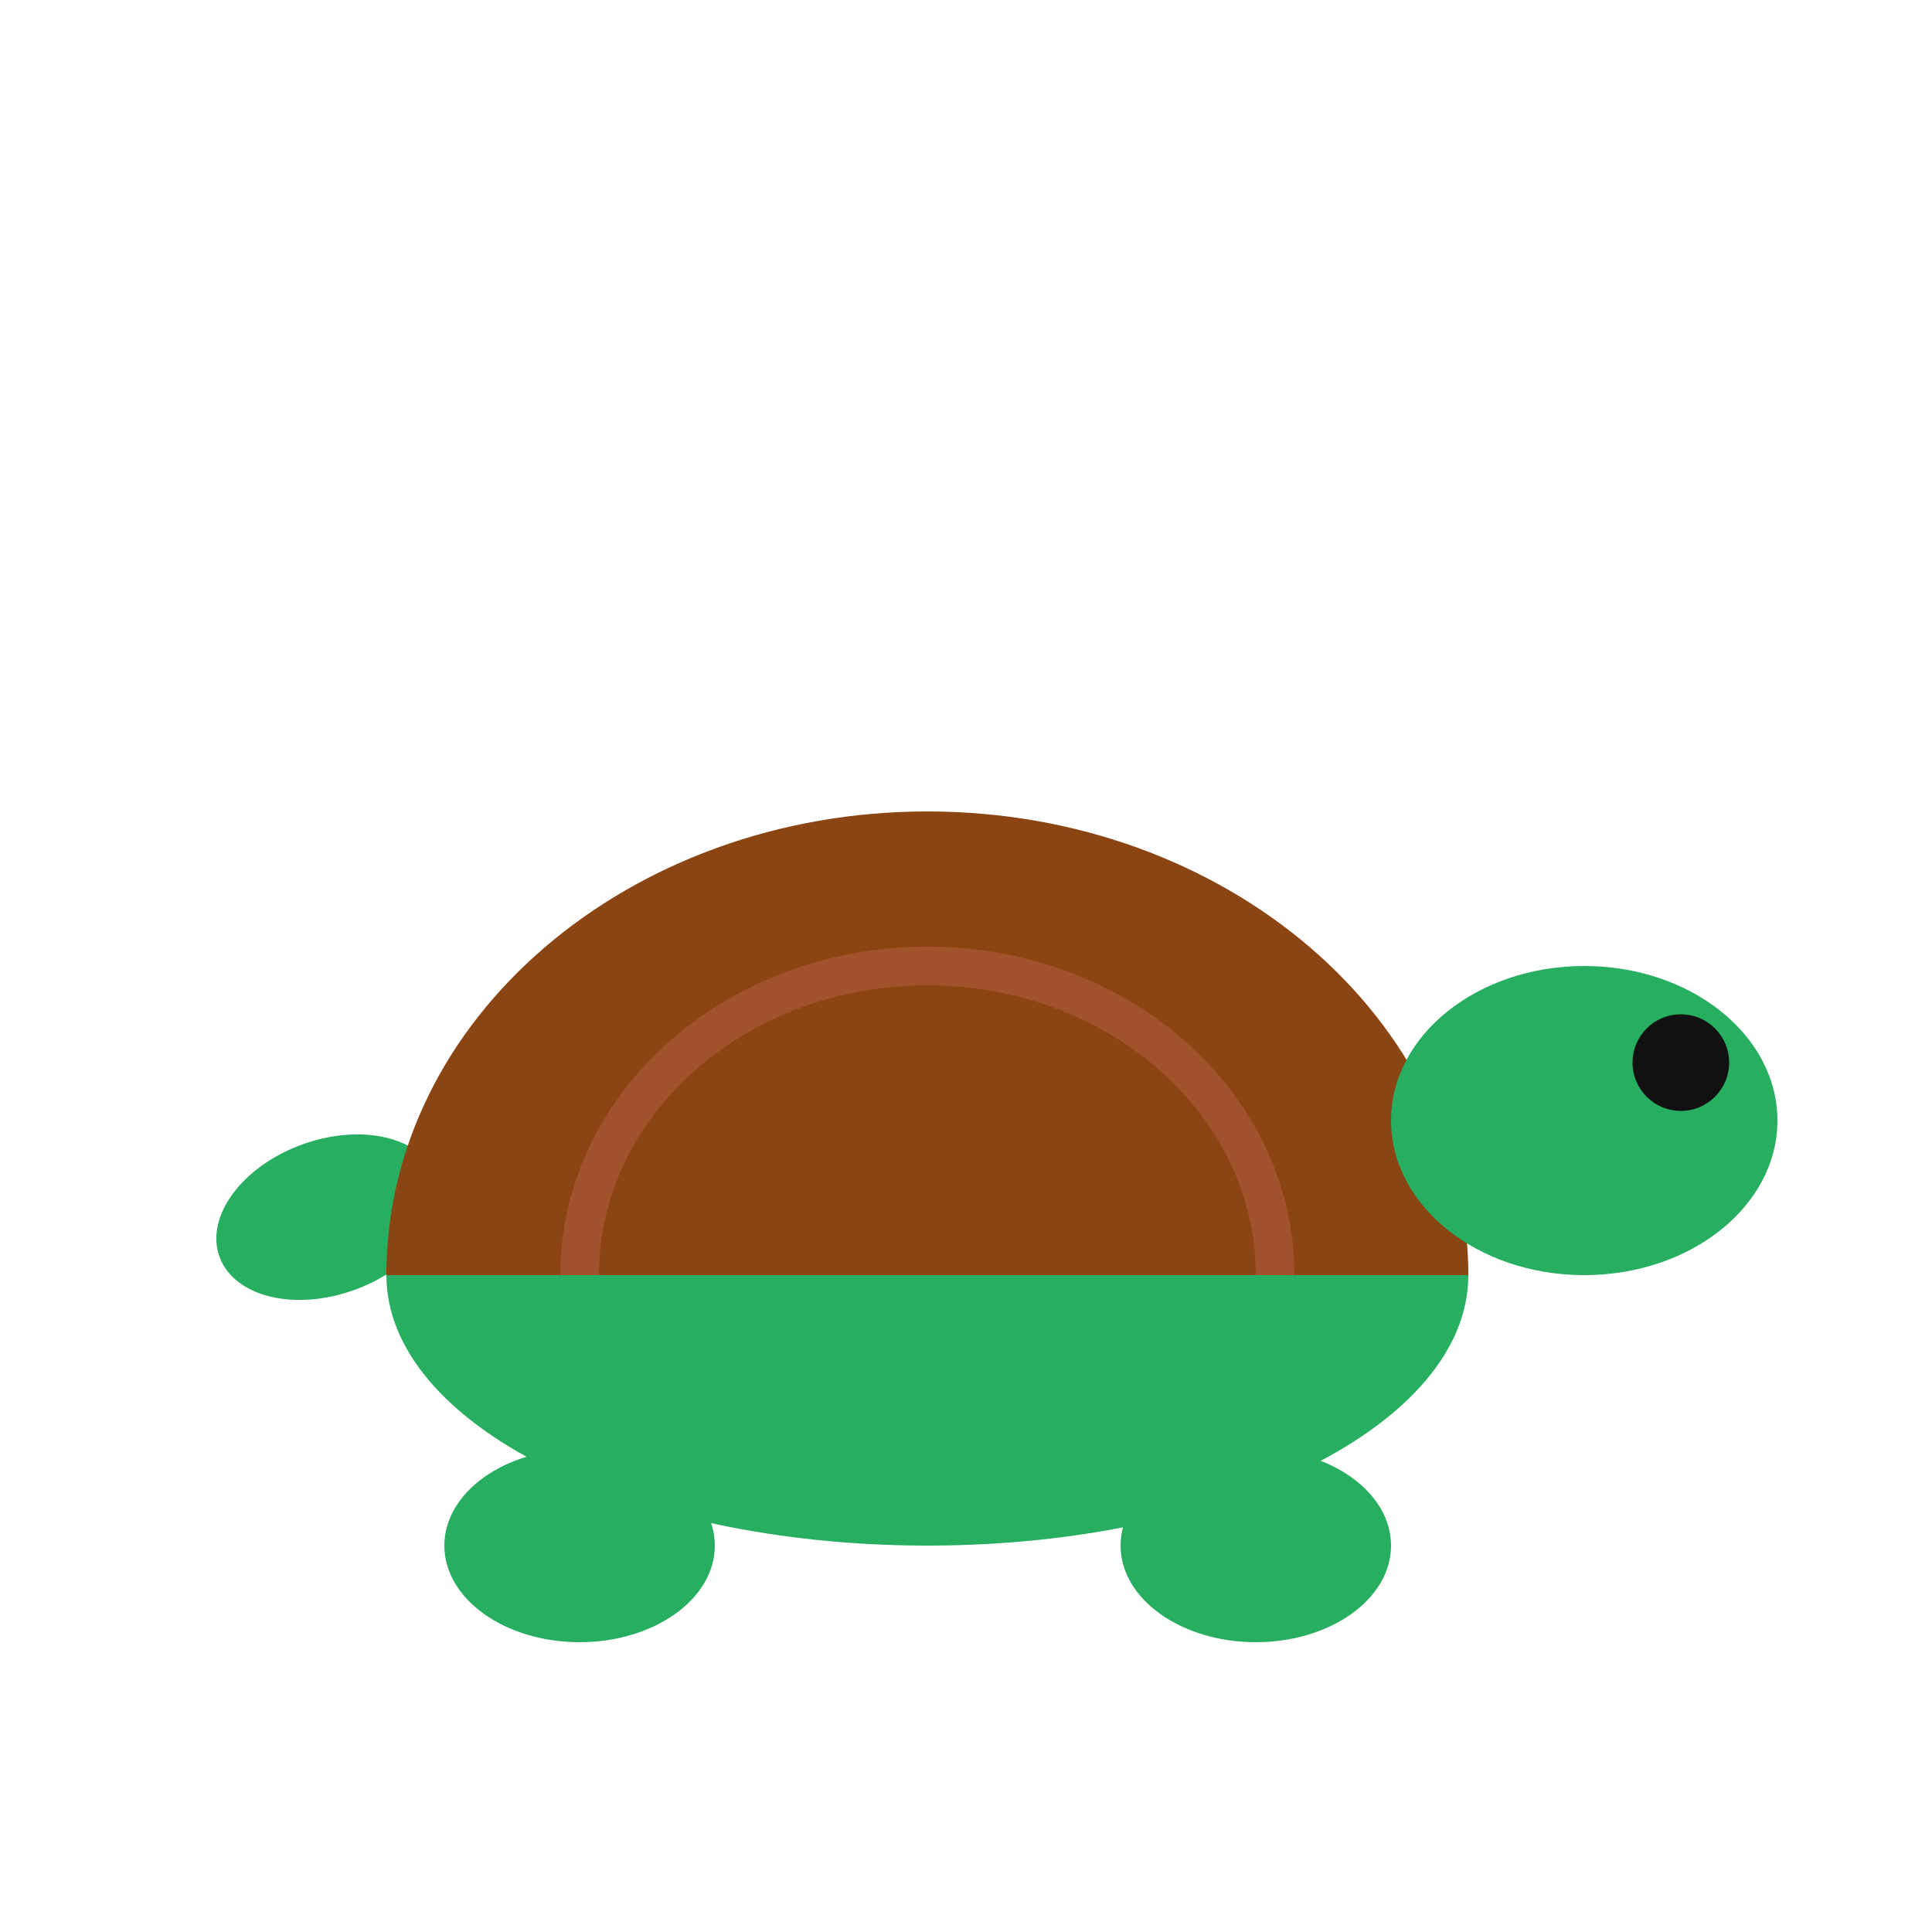
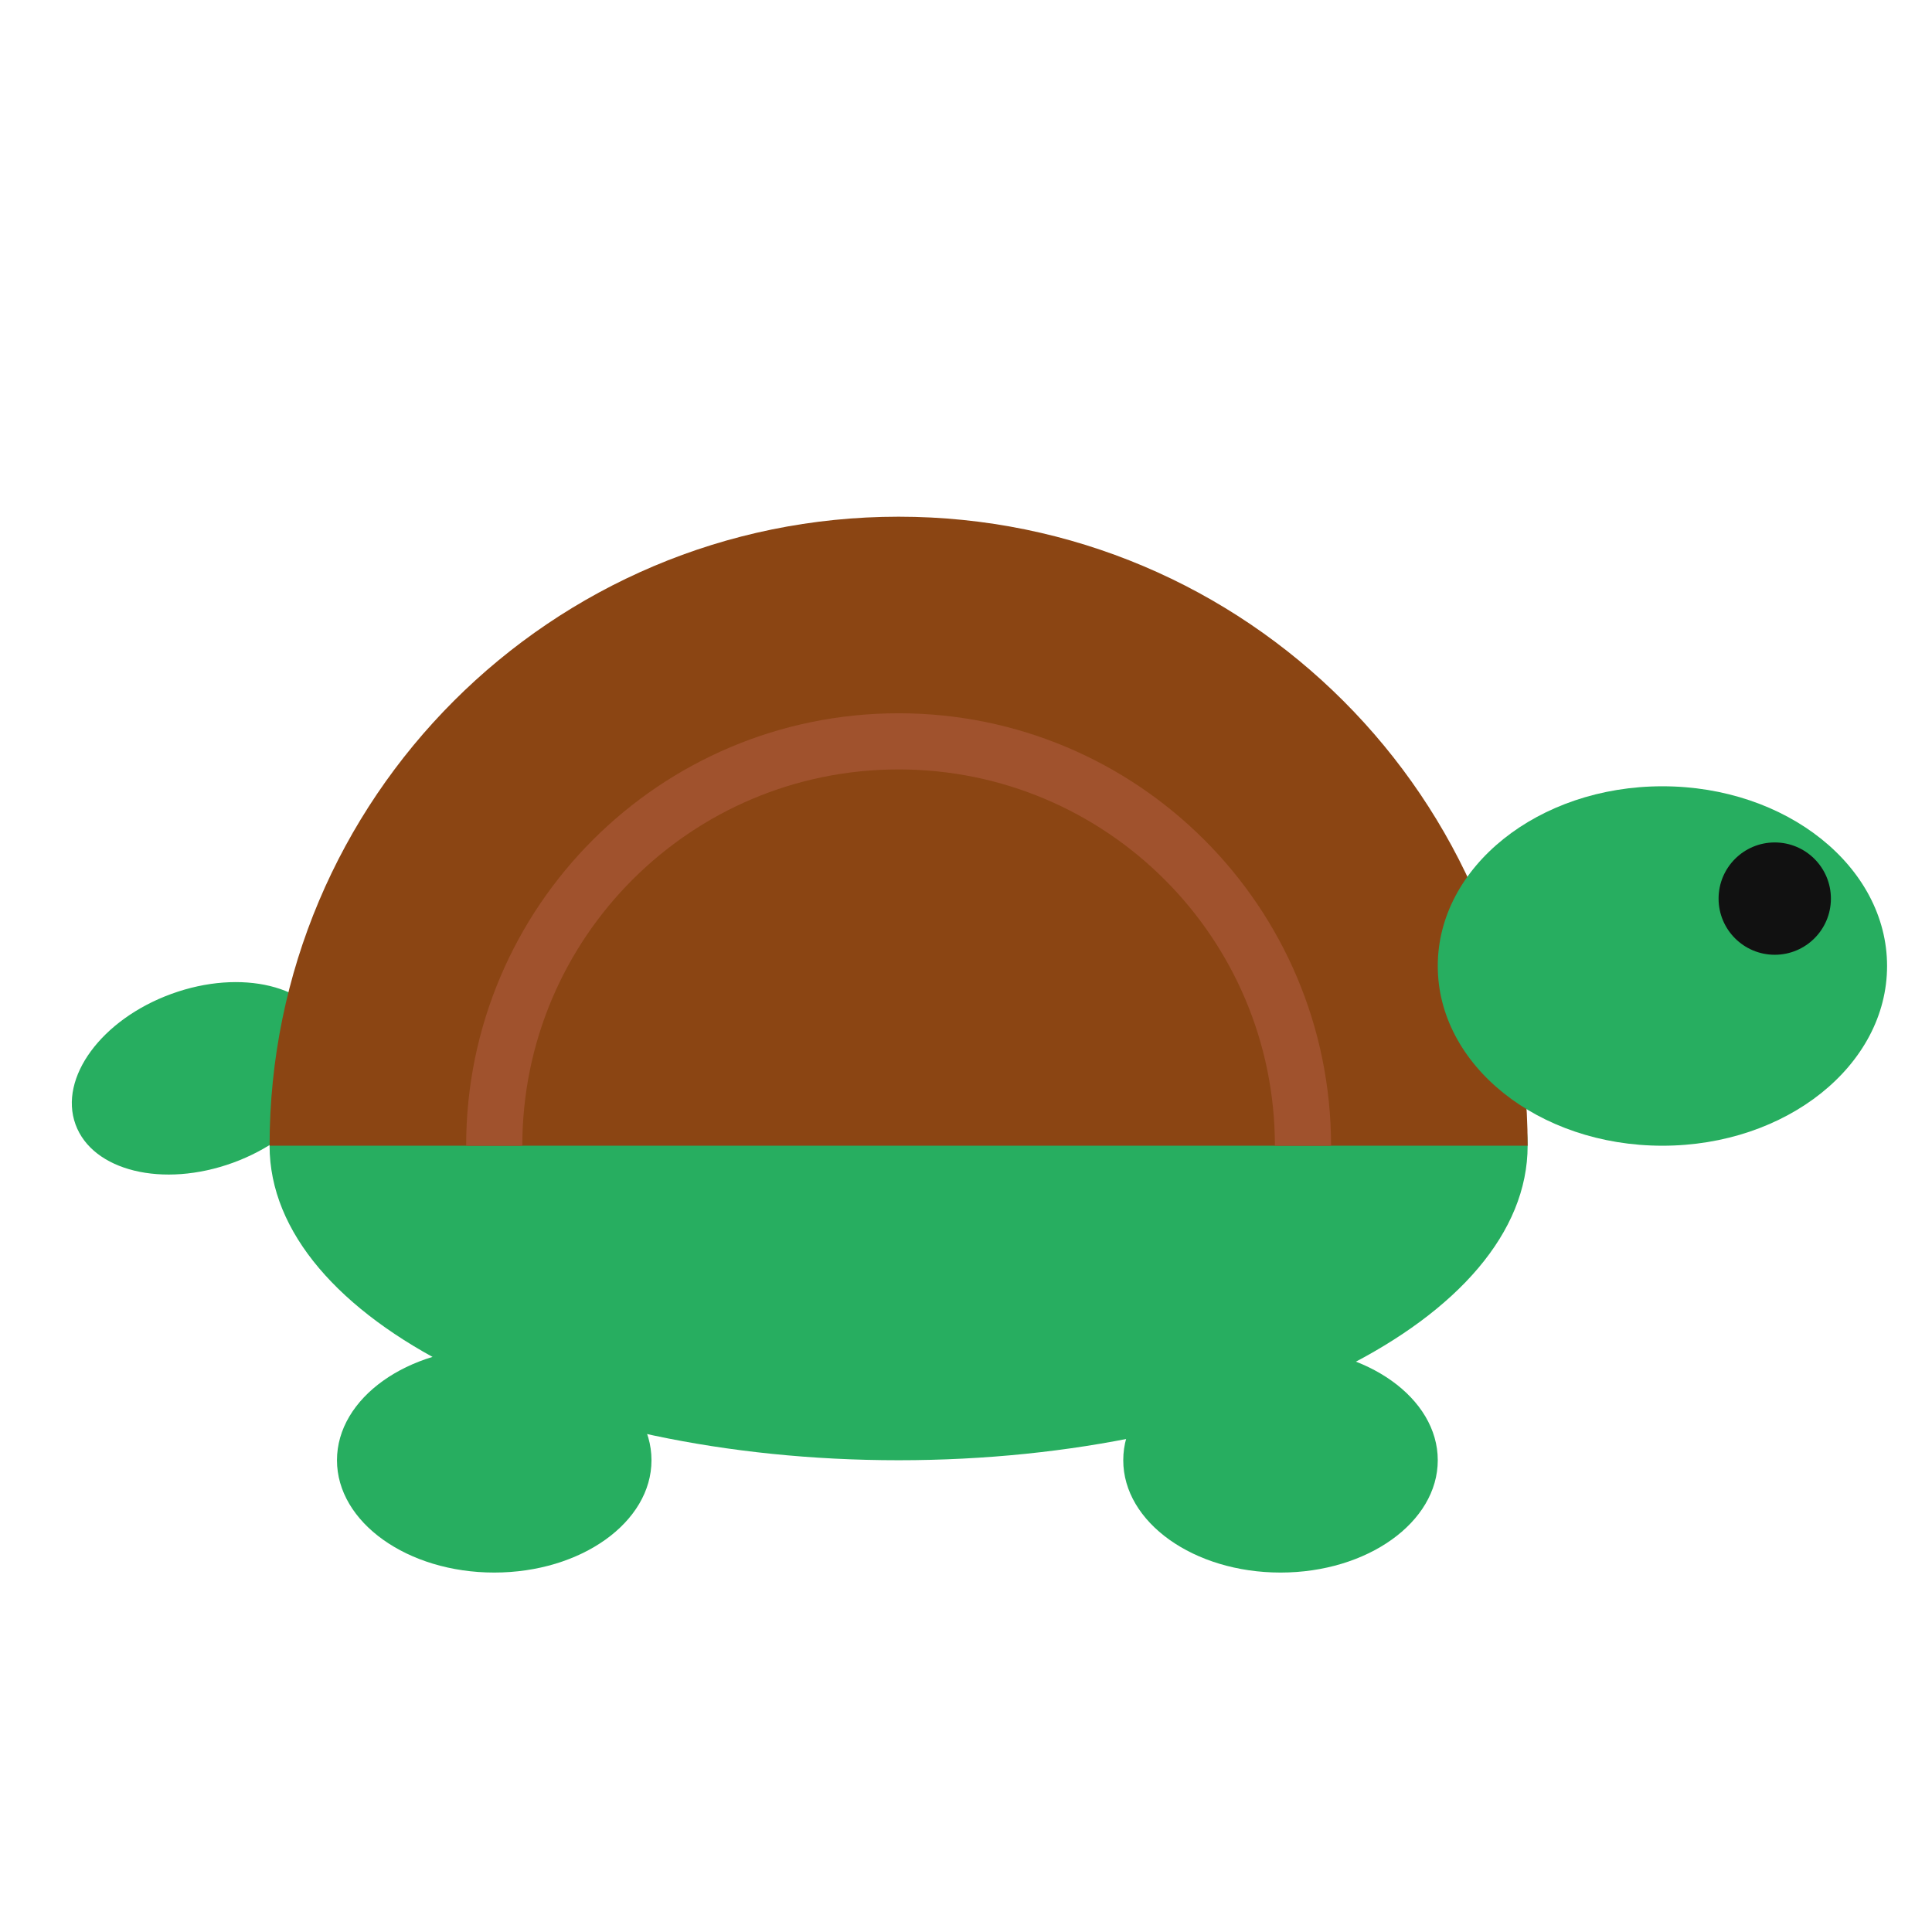
- <svg xmlns="http://www.w3.org/2000/svg" viewBox="0 0 100 100">
+ <svg xmlns="http://www.w3.org/2000/svg" viewBox="8 15 86 86">
  <ellipse cx="17" cy="63" rx="6" ry="4" fill="#27AE60" transform="rotate(-20 17 63)" />
  <ellipse cx="30" cy="80" rx="7" ry="5" fill="#27AE60" />
  <ellipse cx="65" cy="80" rx="7" ry="5" fill="#27AE60" />
  <ellipse cx="48" cy="66" rx="28" ry="14" fill="#27AE60" />
-   <path d="M 20 66 A 28 24 0 0 1 76 66 Z" fill="#8B4513" />
-   <path d="M 30 66 A 18 16 0 0 1 66 66" fill="none" stroke="#A0522D" stroke-width="2" />
+   <path d="M 20 66 A 28 28 0 0 1 76 66 Z" fill="#8B4513" />
+   <path d="M 30 66 A 18 18 0 0 1 66 66" fill="none" stroke="#A0522D" stroke-width="2.5" />
  <ellipse cx="82" cy="58" rx="10" ry="8" fill="#27AE60" />
  <circle cx="87" cy="55" r="2.5" fill="#111" />
</svg>
